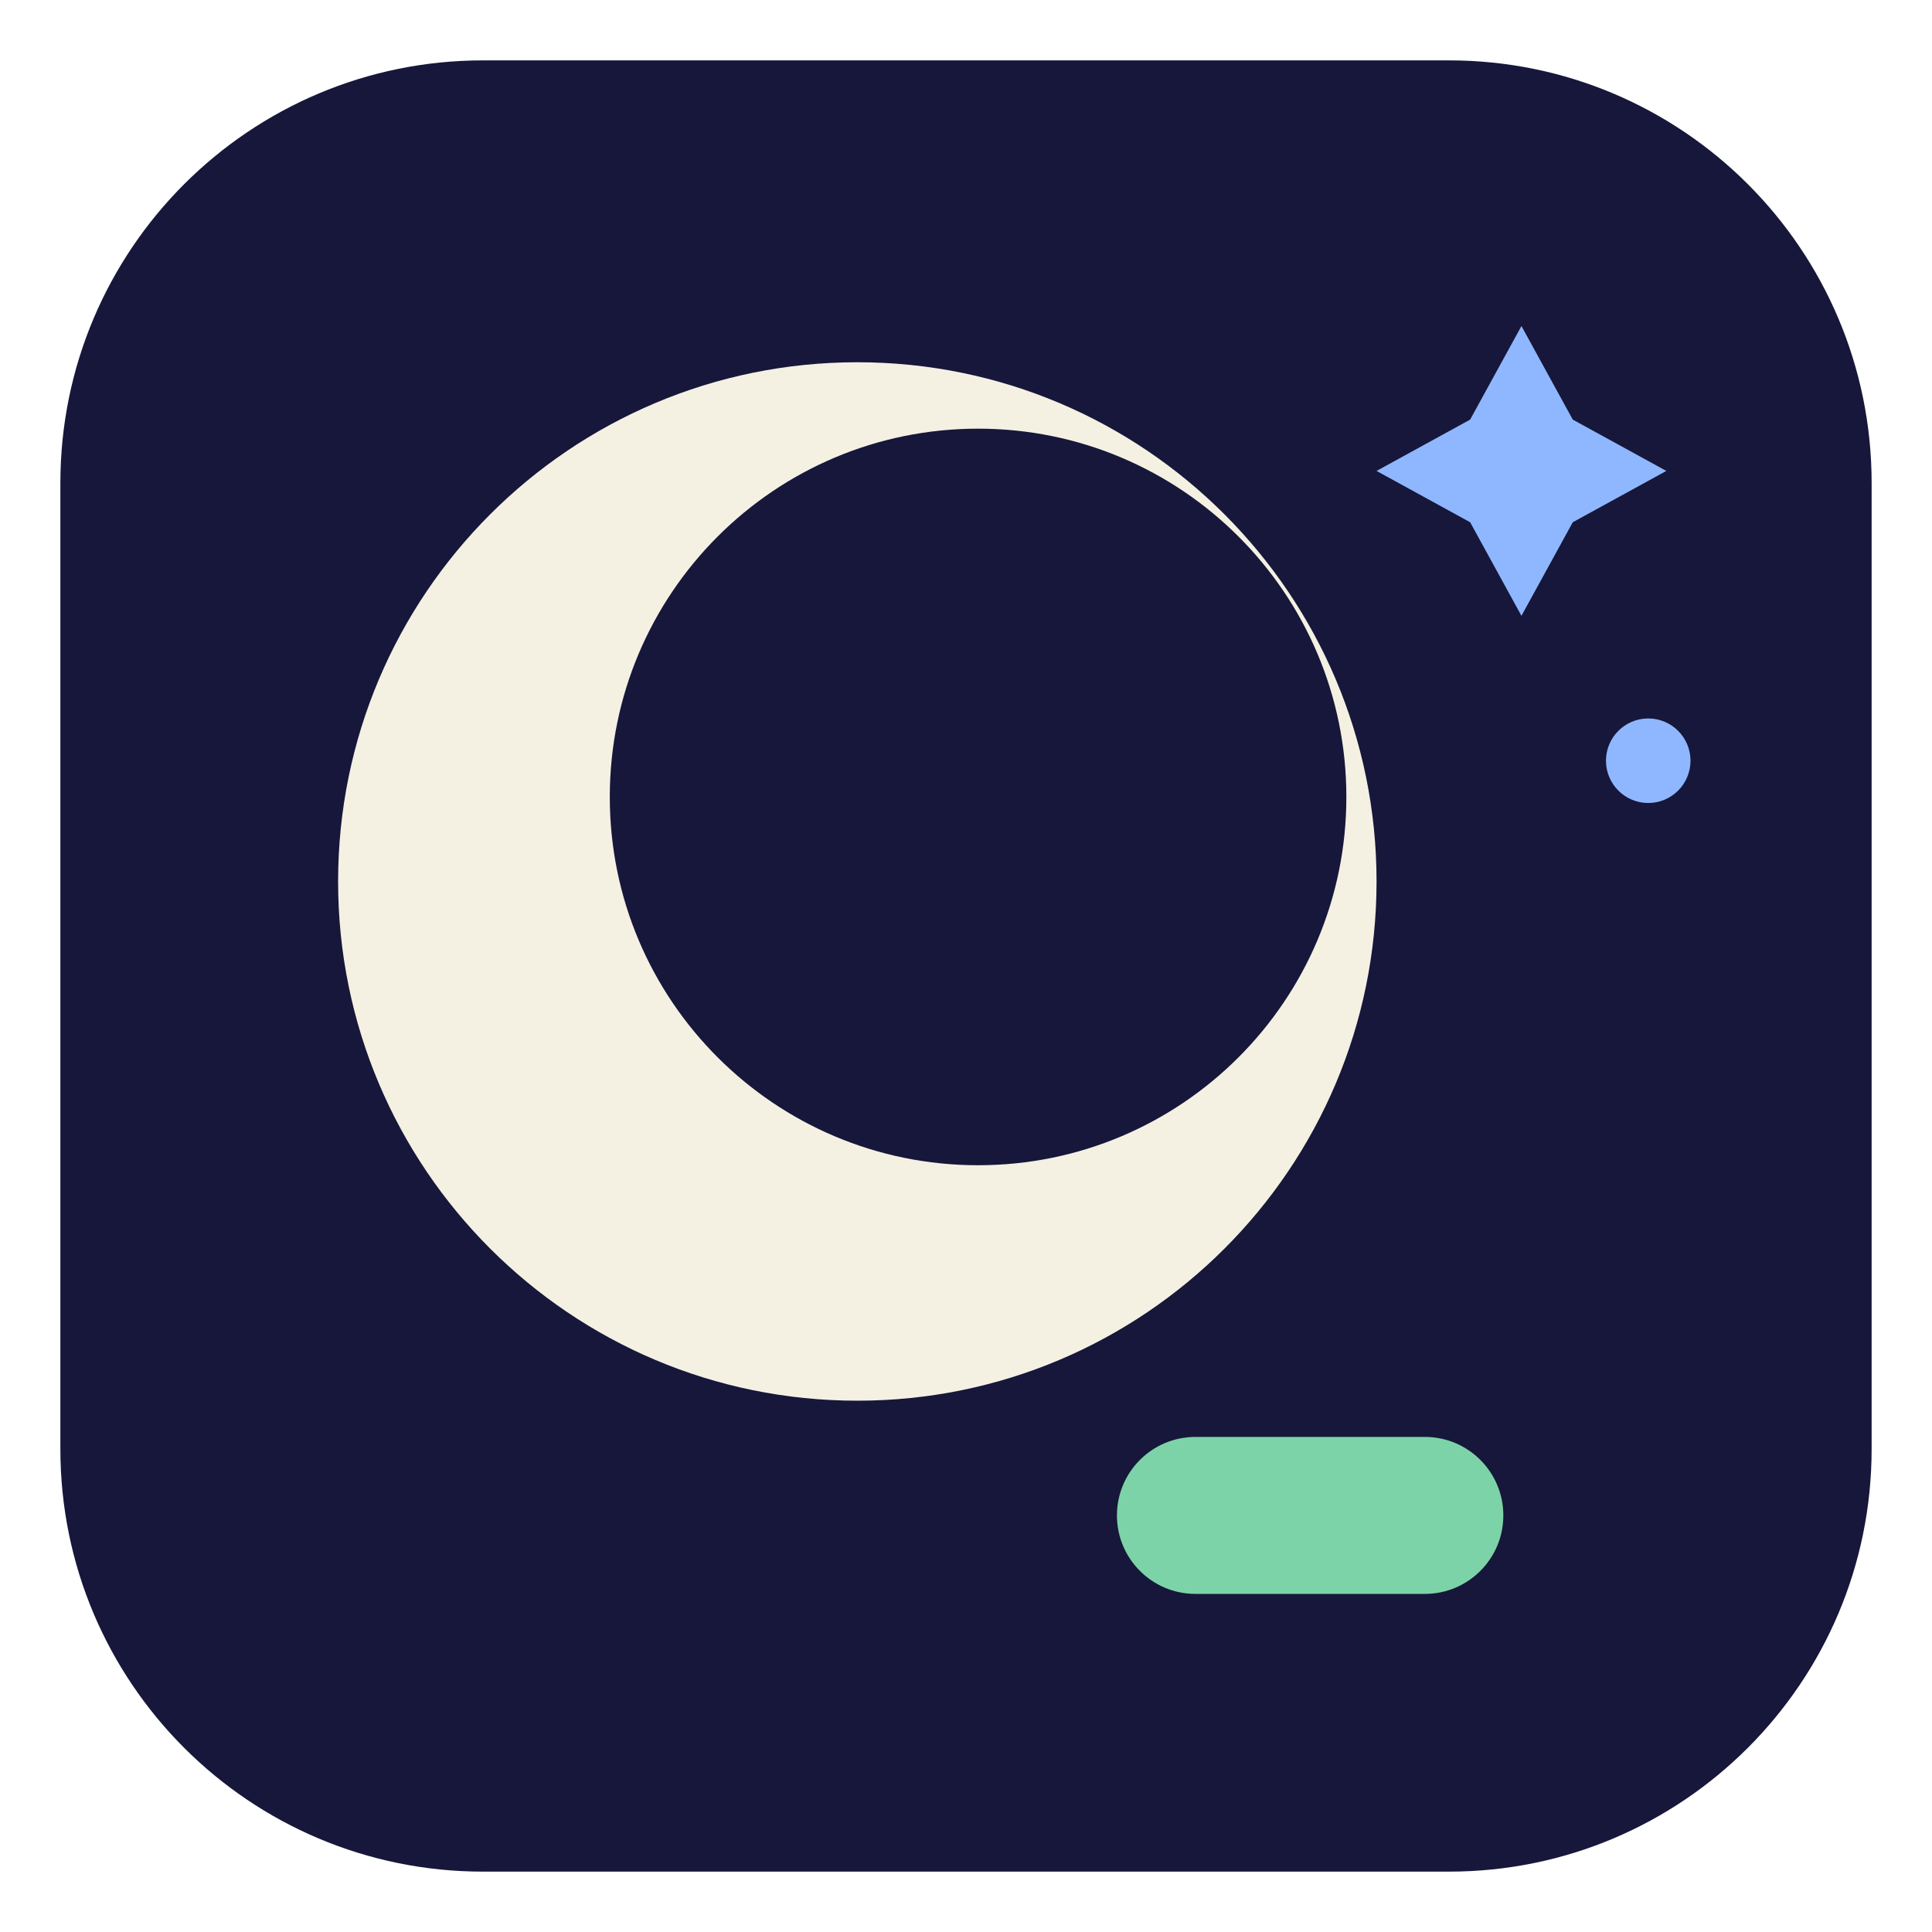
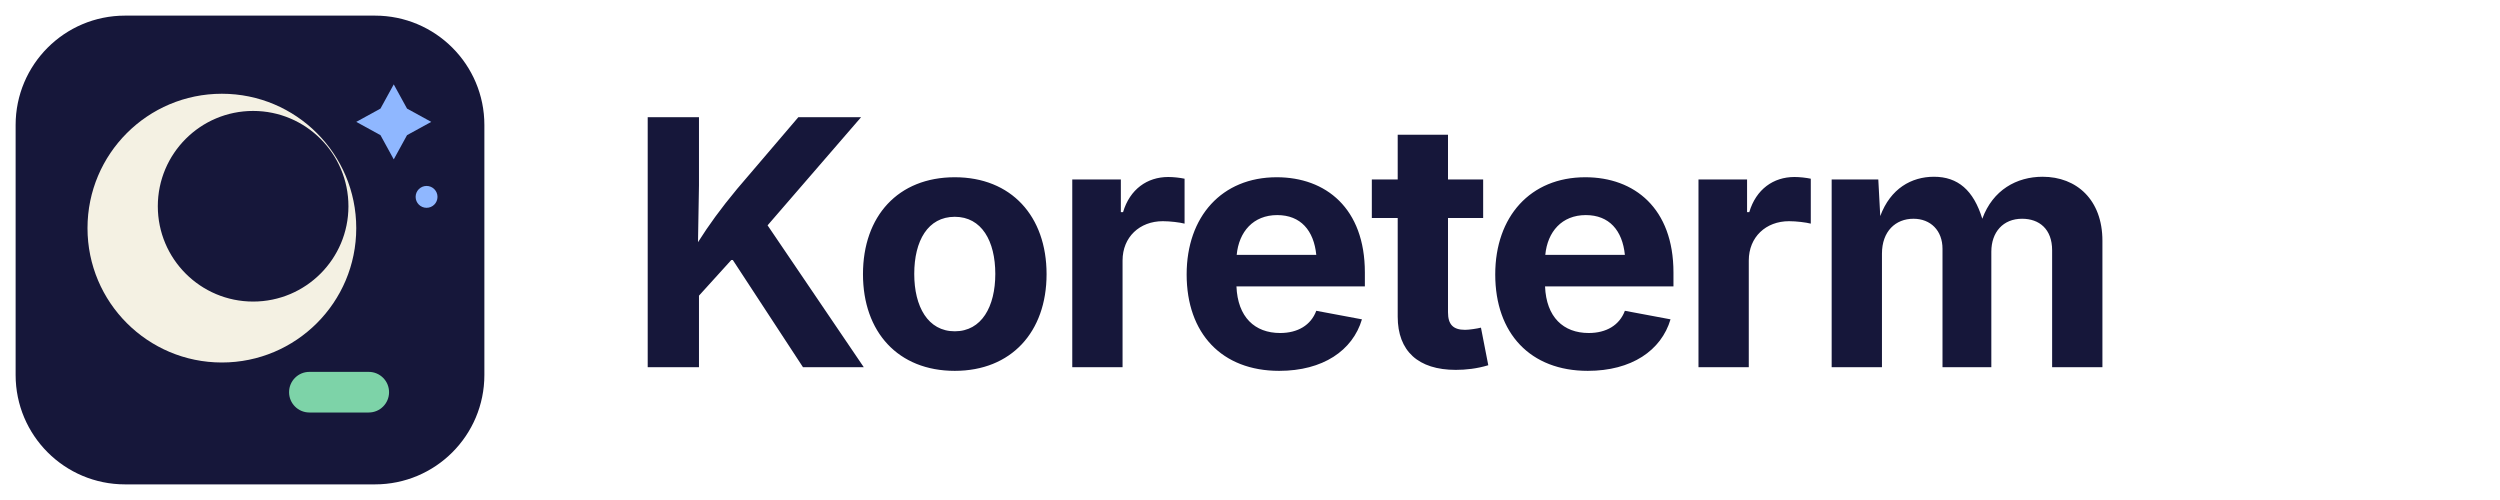
- <svg xmlns="http://www.w3.org/2000/svg" width="512" height="512" viewBox="0 0 32 32" fill="none">
+ <svg xmlns="http://www.w3.org/2000/svg" width="160" height="32" viewBox="0 0 160 32" fill="none">
  <rect x="1" y="1" width="30" height="30" rx="7" fill="#16173A" />
  <path fill-rule="evenodd" clip-rule="evenodd" d="M5.6 14.6a8.6 8.6 0 1 0 17.2 0 8.6 8.6 0 1 0-17.2 0ZM10.1 13.2a6.1 6.1 0 1 0 12.2 0 6.1 6.1 0 1 0-12.2 0Z" fill="#F4F1E3" />
  <path d="M25.2 5.4 26.05 6.95 27.6 7.8 26.05 8.65 25.2 10.2 24.35 8.65 22.8 7.8 24.35 6.95Z" fill="#8FB7FF" />
  <circle cx="27.3" cy="12.6" r="0.7" fill="#8FB7FF" />
  <rect x="18.5" y="23.8" width="6.4" height="2.6" rx="1.3" fill="#7DD3A8" />
+   <text x="40" y="23.5" font-family="Inter, system-ui, -apple-system, BlinkMacSystemFont, &quot;Segoe UI&quot;, Roboto, sans-serif" font-weight="700" font-size="22" letter-spacing="-0.6" fill="#16173A">Koreterm</text>
</svg>
